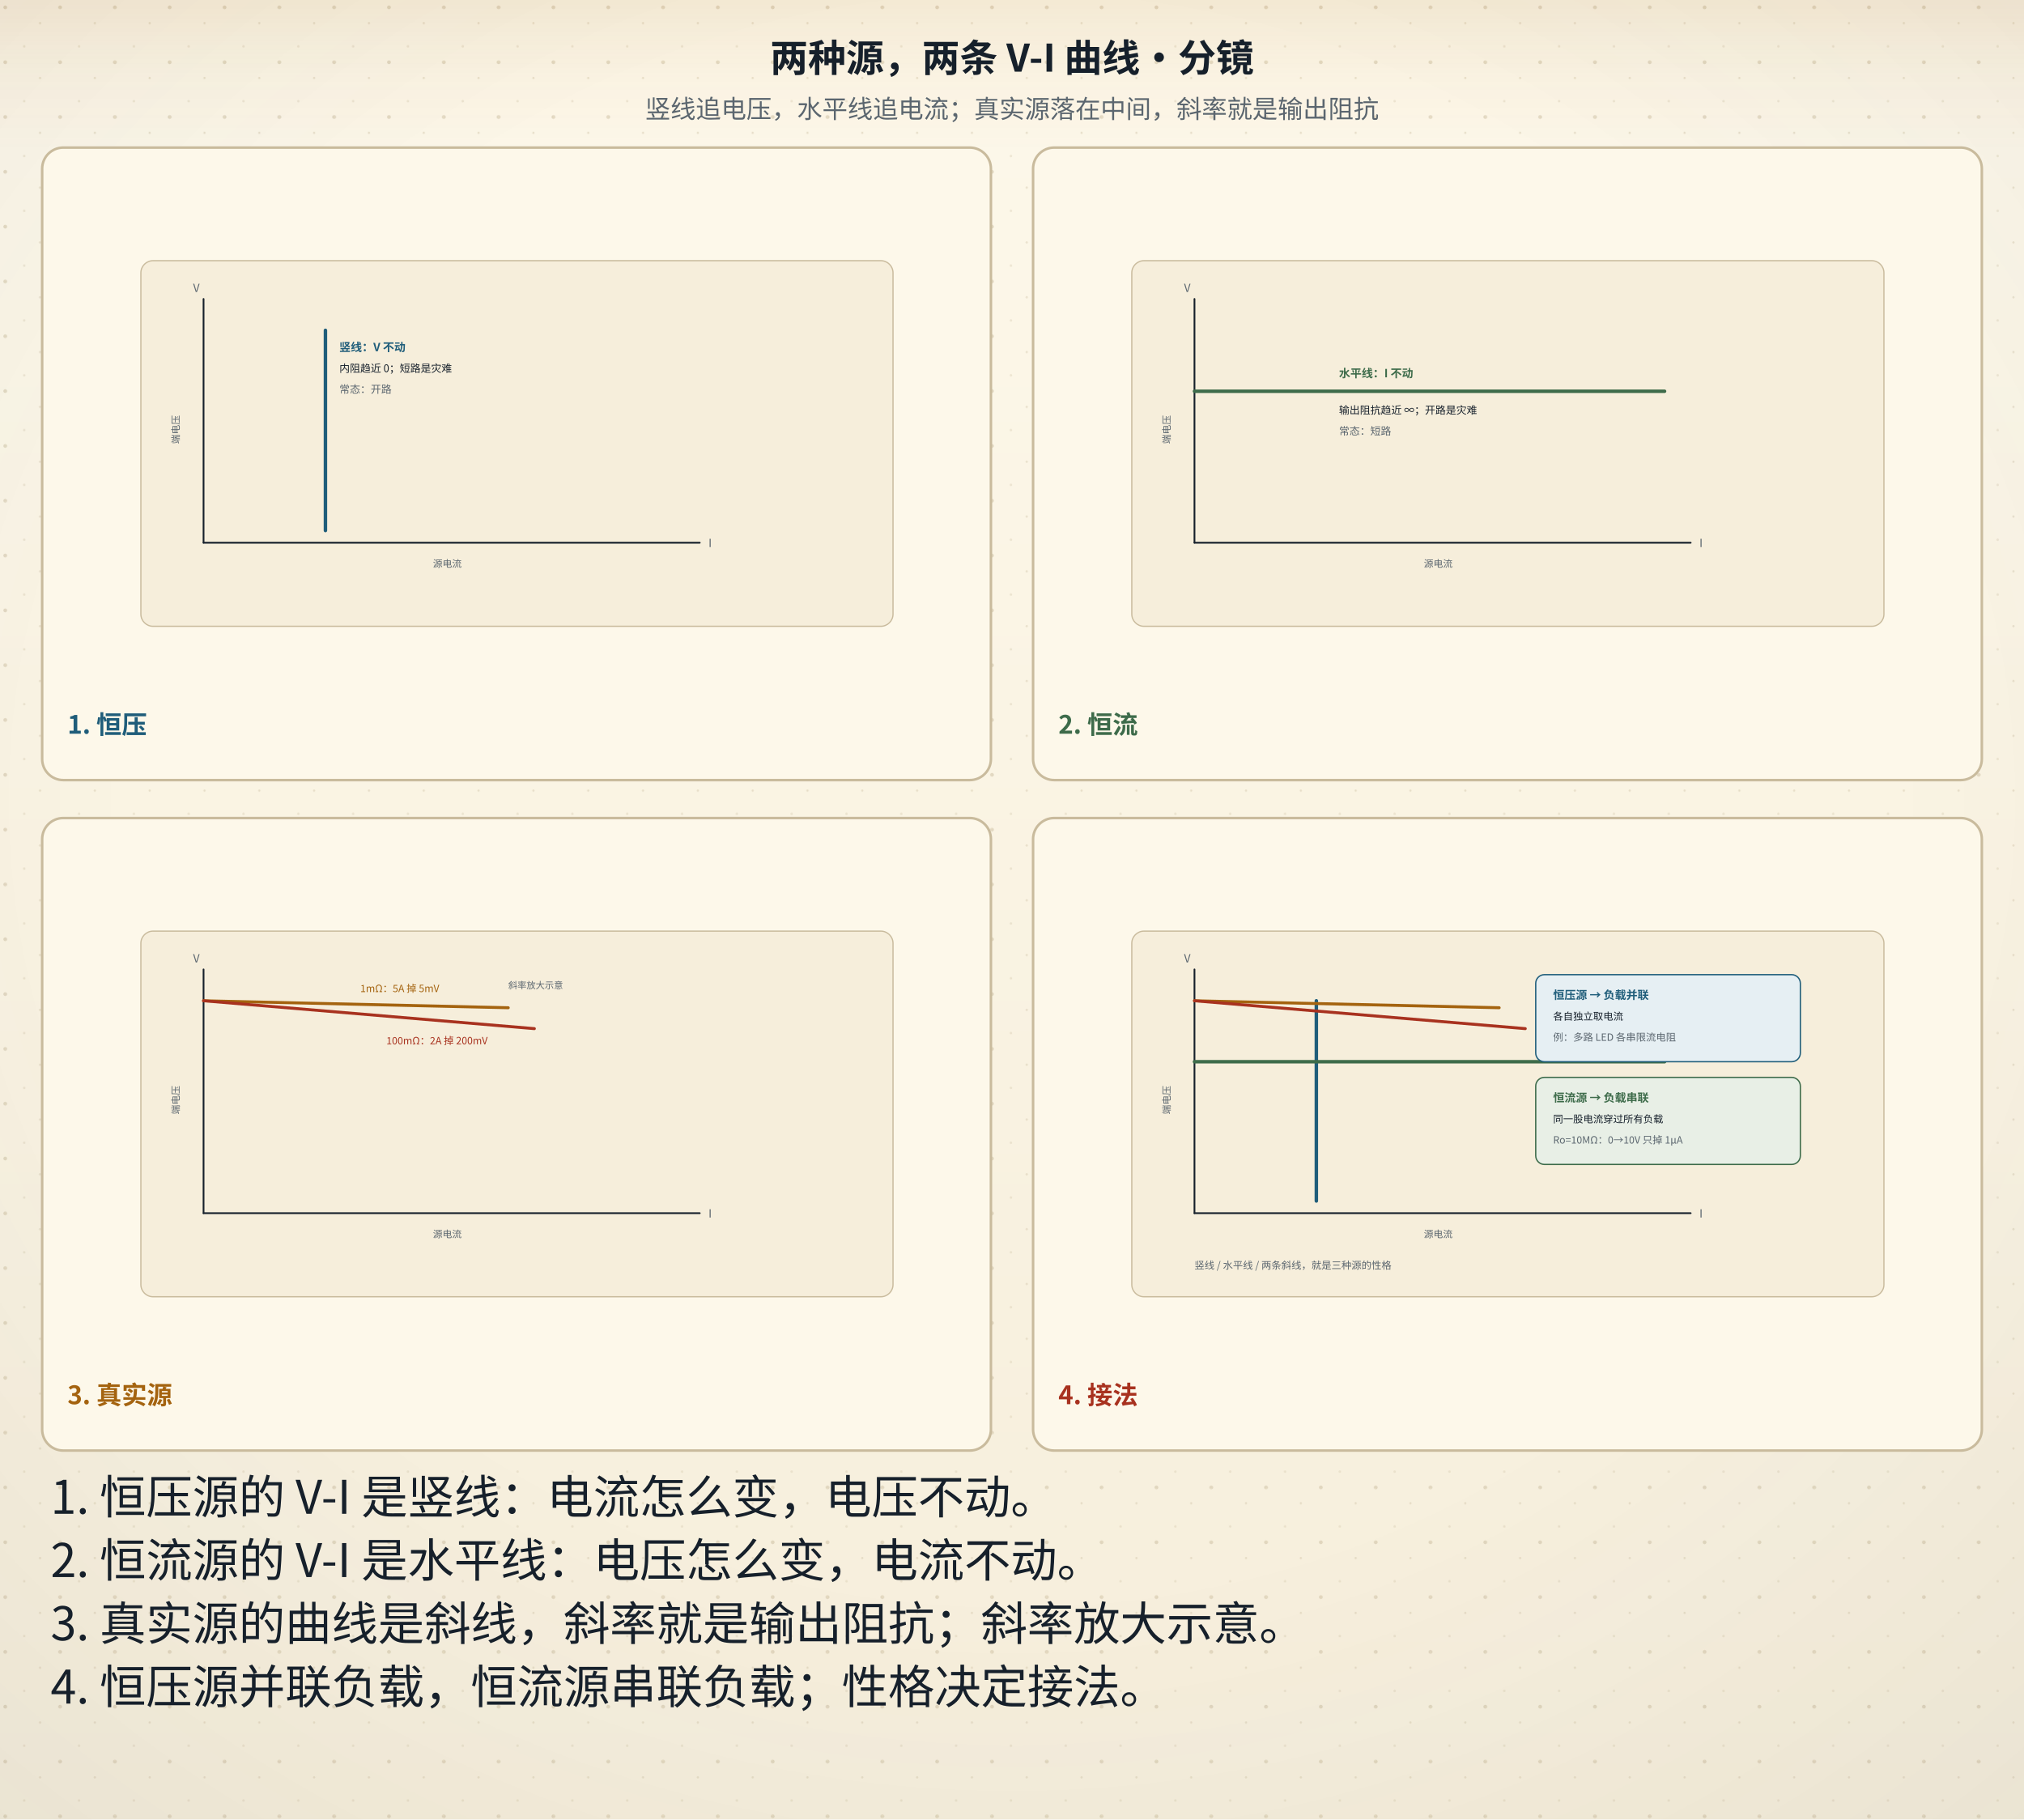
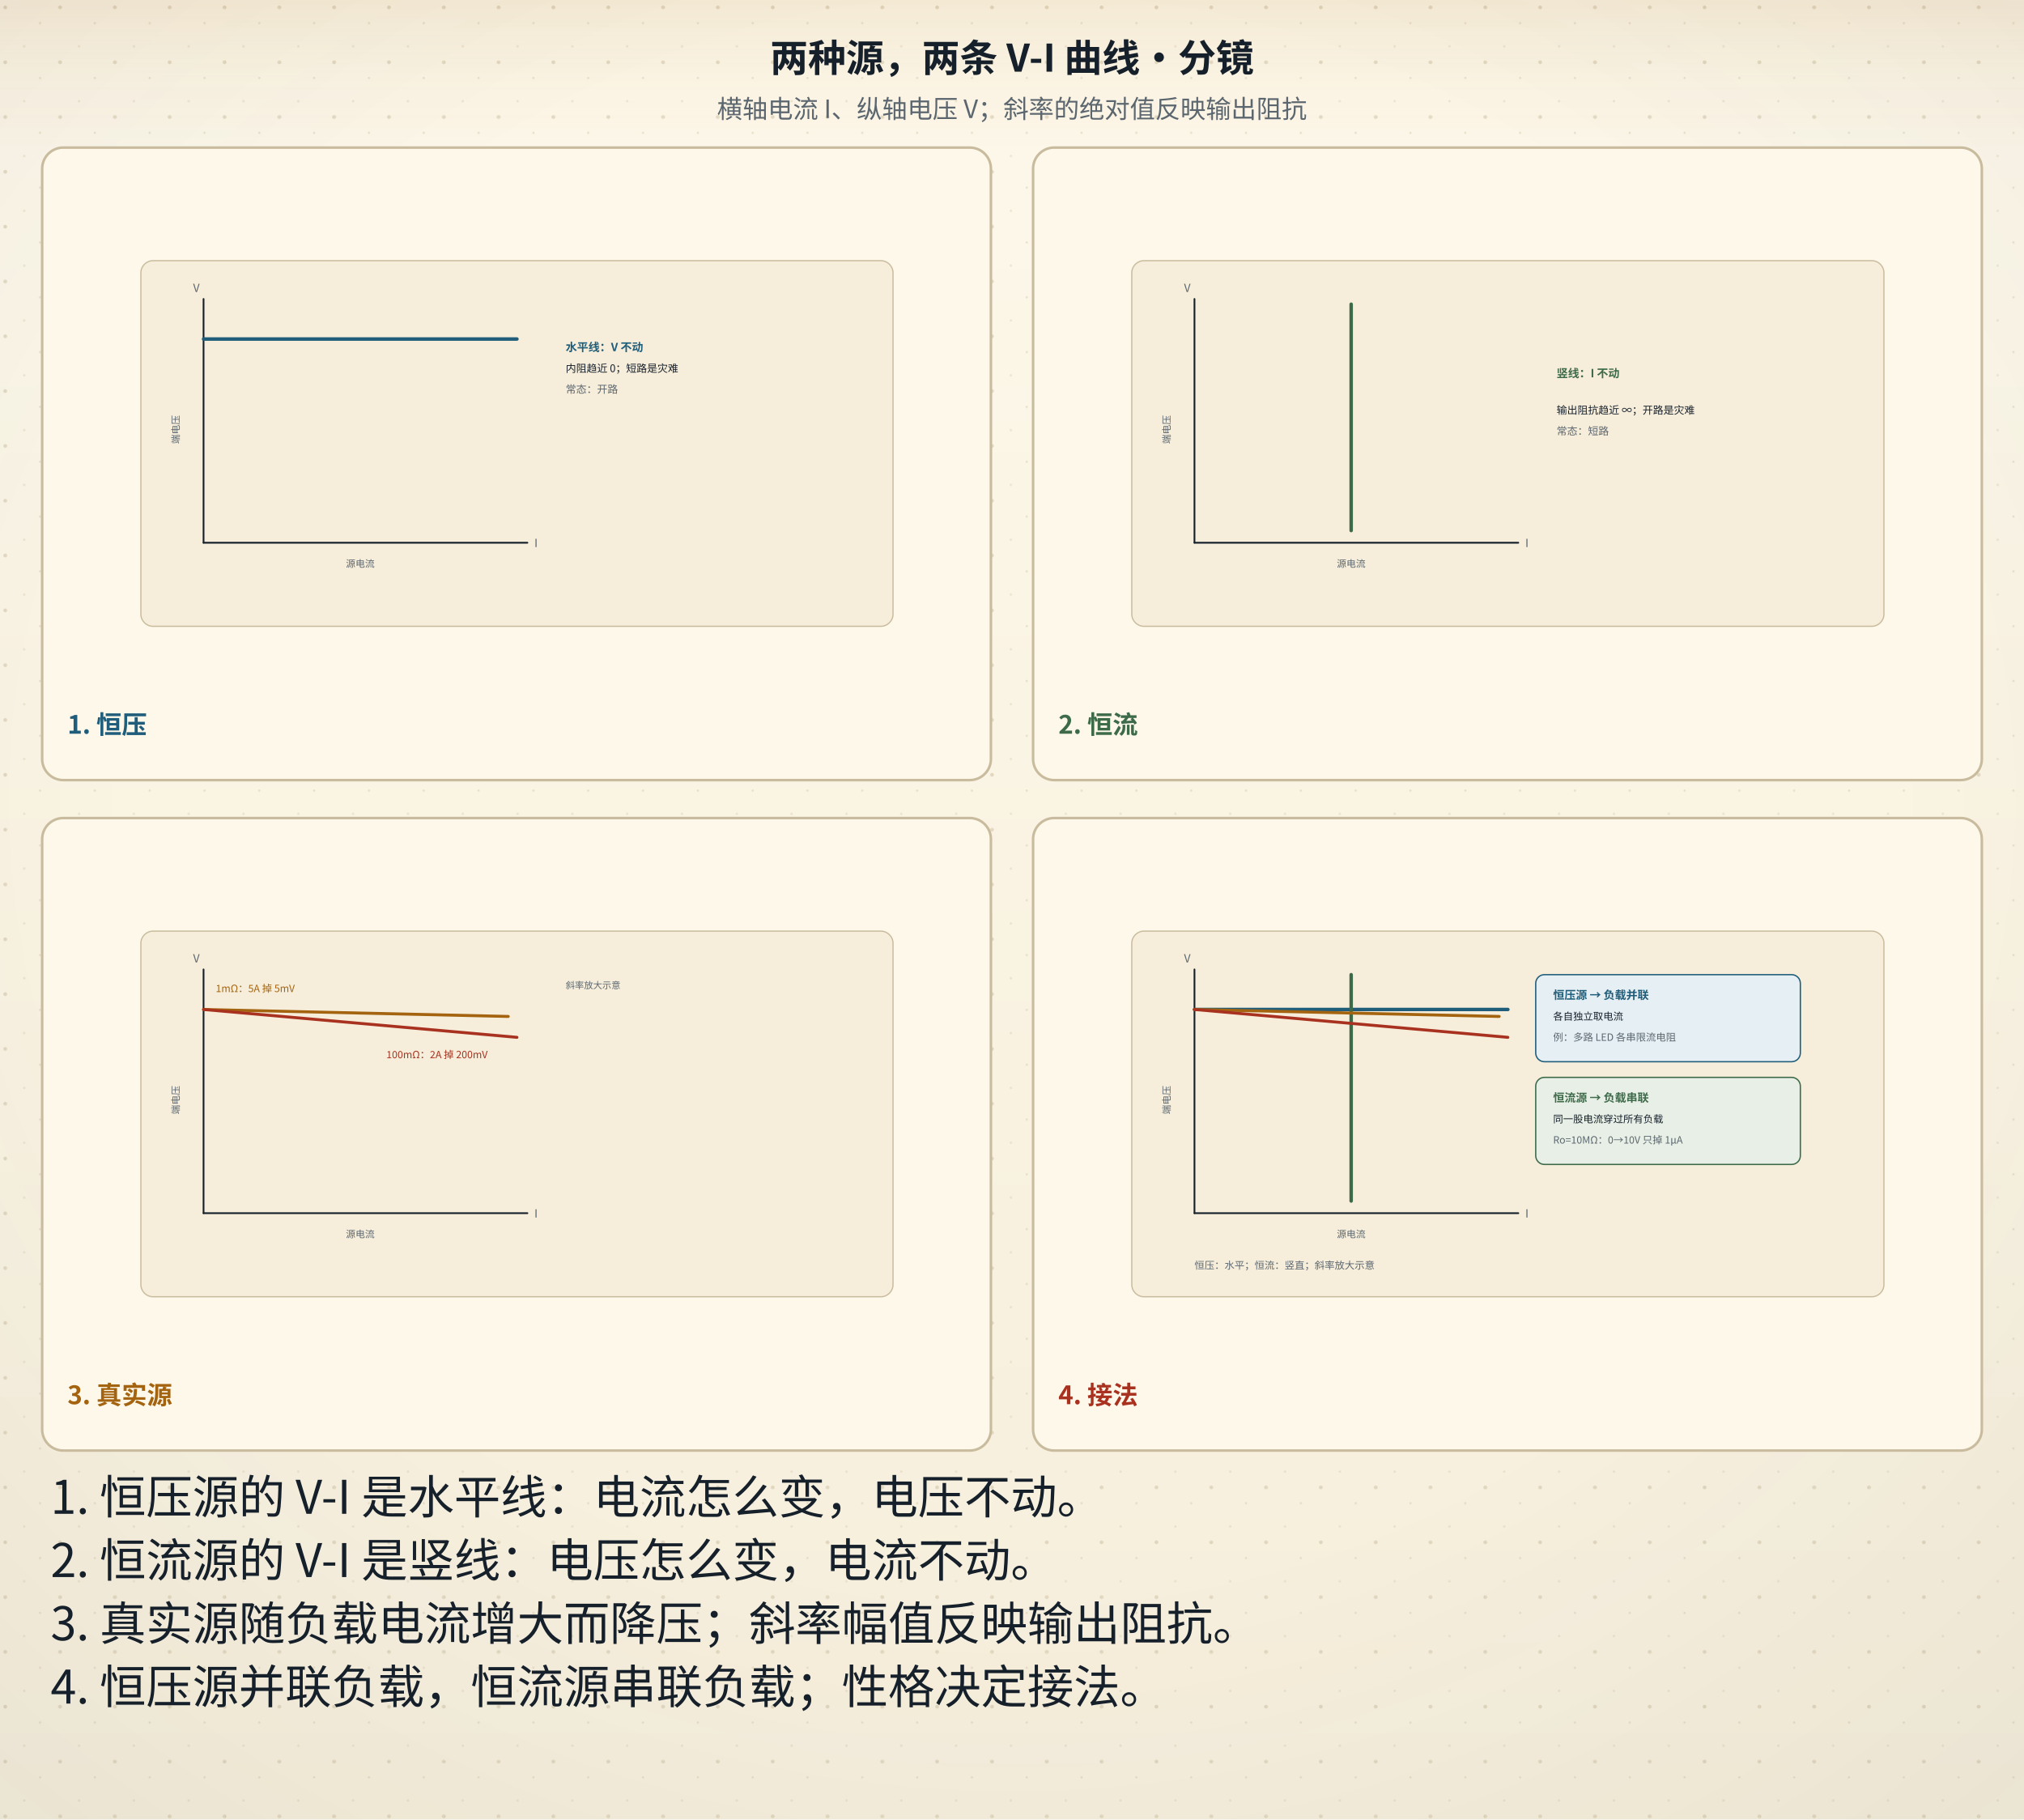
<svg xmlns="http://www.w3.org/2000/svg" viewBox="0 0 960 863" role="img" aria-labelledby="sbTitle sbDesc">
  <defs>
    <linearGradient id="bgL" x1="0" y1="0" x2="0" y2="1">
      <stop offset="0" stop-color="#fdf8ea" />
      <stop offset="1" stop-color="#f6eedb" />
    </linearGradient>
    <linearGradient id="bgD" x1="0" y1="0" x2="0" y2="1">
      <stop offset="0" stop-color="#141310" />
      <stop offset="1" stop-color="#1d1a14" />
    </linearGradient>
    <radialGradient id="vig" cx="0.5" cy="0.44" r="0.78">
      <stop offset="0.55" stop-color="#16202b" stop-opacity="0" />
      <stop offset="1" stop-color="#16202b" stop-opacity="0.055" />
    </radialGradient>
    <linearGradient id="hdr" x1="0" y1="0" x2="0" y2="1">
      <stop offset="0" stop-color="#a4630f" stop-opacity="0.10" />
      <stop offset="0.55" stop-color="#a4630f" stop-opacity="0.028" />
      <stop offset="1" stop-color="#a4630f" stop-opacity="0" />
    </linearGradient>
    <linearGradient id="hdrD" x1="0" y1="0" x2="0" y2="1">
      <stop offset="0" stop-color="#dcab63" stop-opacity="0.13" />
      <stop offset="0.55" stop-color="#dcab63" stop-opacity="0.04" />
      <stop offset="1" stop-color="#dcab63" stop-opacity="0" />
    </linearGradient>
    <pattern id="dots" width="26" height="26" patternUnits="userSpaceOnUse">
      <circle cx="2.5" cy="3.5" r="0.9" fill="#c9bb9d" />
      <circle cx="19" cy="11" r="0.55" fill="#c9bb9d" opacity="0.7" />
      <circle cx="11.5" cy="22" r="0.6" fill="#c9bb9d" opacity="0.55" />
    </pattern>
    <filter id="soft" x="-40%" y="-40%" width="180%" height="180%">
      <feDropShadow dx="0" dy="1.4" stdDeviation="2" flood-color="#16202b" flood-opacity="0.13" />
    </filter>
    <filter id="pglow" x="-70%" y="-70%" width="240%" height="240%">
      <feGaussianBlur stdDeviation="1.7" result="b" />
      <feMerge>
        <feMergeNode in="b" />
        <feMergeNode in="SourceGraphic" />
      </feMerge>
    </filter>
  </defs>
  <rect class="page-bg" width="960" height="863" fill="url(#bgL)" />
  <rect class="page-grain" width="960" height="863" fill="url(#dots)" />
  <rect class="page-vig" width="960" height="863" fill="url(#vig)" />
  <rect class="page-hdr" width="960" height="72" fill="url(#hdr)" />
  <style>
text{font-family:"Segoe UI","Microsoft YaHei","PingFang SC","Hiragino Sans GB","Noto Sans CJK SC","Source Han Sans SC","Noto Sans SC",sans-serif;}
line,path,polyline,polygon{stroke-linecap:round;stroke-linejoin:round}
.page-bg{fill:url(#bgL)}
.page-grain{opacity:.5}
.page-vig{opacity:1}
.page-hdr{fill:url(#hdr)}
@media (prefers-color-scheme: dark){
.page-bg{fill:url(#bgD)}
.page-grain{opacity:.34}
.page-vig{opacity:.5}
.page-hdr{fill:url(#hdrD)}
[fill="#fdf8ea"]{fill:#141310}
[stroke="#fdf8ea"]{stroke:#141310}
[fill="#f6eedb"]{fill:#1d1a14}
[stroke="#f6eedb"]{stroke:#1d1a14}
[fill="#e0d3b8"]{fill:#3b3529}
[stroke="#e0d3b8"]{stroke:#3b3529}
[fill="#c9bb9d"]{fill:#4a4436}
[stroke="#c9bb9d"]{stroke:#4a4436}
[fill="#16202b"]{fill:#ece4d3}
[stroke="#16202b"]{stroke:#ece4d3}
[fill="#37424e"]{fill:#cfc6b4}
[stroke="#37424e"]{stroke:#cfc6b4}
[fill="#5b666f"]{fill:#a79e8b}
[stroke="#5b666f"]{stroke:#a79e8b}
[fill="#8b8272"]{fill:#857c6c}
[stroke="#8b8272"]{stroke:#857c6c}
text[fill="#fdf8ea"]{fill:#f9f3e3}
[fill="#e6eff3"]{fill:#17262e}
[fill="#e4f1f3"]{fill:#15262a}
[fill="#e8efe6"]{fill:#182418}
[fill="#f6e7e1"]{fill:#281a16}
[fill="#f7eedb"]{fill:#292114}
[fill="#efe8ee"]{fill:#241c22}
text[fill="#1f5d7a"]{fill:#7fb7cf}
:is(rect,circle,path,line,polygon,polyline,ellipse,g)[fill="#1f5d7a"]{fill:#2b4d5f}
[stroke="#1f5d7a"]{stroke:#6fa3b9}
text[fill="#2f7f96"]{fill:#8ac9d8}
:is(rect,circle,path,line,polygon,polyline,ellipse,g)[fill="#2f7f96"]{fill:#2b5660}
[stroke="#2f7f96"]{stroke:#77b2c1}
text[fill="#3d6b4a"]{fill:#98c096}
:is(rect,circle,path,line,polygon,polyline,ellipse,g)[fill="#3d6b4a"]{fill:#2f4a33}
[stroke="#3d6b4a"]{stroke:#7aa87c}
text[fill="#a8321f"]{fill:#e0907a}
:is(rect,circle,path,line,polygon,polyline,ellipse,g)[fill="#a8321f"]{fill:#55231b}
[stroke="#a8321f"]{stroke:#c07a63}
text[fill="#a4630f"]{fill:#dcab63}
:is(rect,circle,path,line,polygon,polyline,ellipse,g)[fill="#a4630f"]{fill:#553a17}
[stroke="#a4630f"]{stroke:#c08a45}
text[fill="#6b3f63"]{fill:#c4a2bf}
:is(rect,circle,path,line,polygon,polyline,ellipse,g)[fill="#6b3f63"]{fill:#452c40}
[stroke="#6b3f63"]{stroke:#a17c9b}
}
</style>
  <text x="480" y="34" text-anchor="middle" font-size="18" font-weight="bold" fill="#16202b">两种源，两条 V-I 曲线·分镜</text>
-   <text x="480" y="56" text-anchor="middle" font-size="12" fill="#5b666f">竖线追电压，水平线追电流；真实源落在中间，斜率就是输出阻抗</text>
+   <text x="480" y="56" text-anchor="middle" font-size="12" fill="#5b666f">横轴电流 I、纵轴电压 V；斜率的绝对值反映输出阻抗</text>
  <rect x="20" y="70" width="450" height="300" rx="10" fill="#fdf8ea" stroke="#c9bb9d" stroke-width="1.2" />
  <g data-storyboard-beat="恒压" transform="translate(47 84) scale(0.4129)">
    <rect x="48" y="96" width="864" height="420" rx="14" fill="#f6eedb" stroke="#c9bb9d" stroke-width="1.4" />
-     <line x1="120" y1="420" x2="690" y2="420" stroke="#16202b" stroke-width="2" />
+     <line x1="120" y1="420" x2="492" y2="420" stroke="#16202b" stroke-width="2" />
    <line x1="120" y1="420" x2="120" y2="140" stroke="#16202b" stroke-width="2" />
-     <text x="700" y="425" font-size="13" fill="#5b666f">I</text>
+     <text x="500" y="425" font-size="13" fill="#5b666f">I</text>
    <text x="108" y="132" font-size="13" fill="#5b666f">V</text>
-     <text x="400" y="448" text-anchor="middle" font-size="11" fill="#5b666f">源电流</text>
+     <text x="300" y="448" text-anchor="middle" font-size="11" fill="#5b666f">源电流</text>
    <text x="92" y="290" text-anchor="middle" font-size="11" fill="#5b666f" transform="rotate(-90 92 290)">端电压</text>
    <g transform="translate(0 -4)">
-       <line x1="260" y1="180" x2="260" y2="410" stroke="#1f5d7a" stroke-width="4" />
-       <text x="276" y="204" font-size="13" font-weight="bold" fill="#1f5d7a">竖线：V 不动</text>
-       <text x="276" y="228" font-size="12" fill="#16202b">内阻趋近 0；短路是灾难</text>
-       <text x="276" y="252" font-size="12" fill="#5b666f">常态：开路</text>
+       <line x1="120" y1="190" x2="480" y2="190" stroke="#1f5d7a" stroke-width="4" />
+       <text x="536" y="204" font-size="13" font-weight="bold" fill="#1f5d7a">水平线：V 不动</text>
+       <text x="536" y="228" font-size="12" fill="#16202b">内阻趋近 0；短路是灾难</text>
+       <text x="536" y="252" font-size="12" fill="#5b666f">常态：开路</text>
    </g>
  </g>
  <text x="32" y="348" font-size="12" font-weight="bold" fill="#1f5d7a">1. 恒压</text>
  <rect x="490" y="70" width="450" height="300" rx="10" fill="#fdf8ea" stroke="#c9bb9d" stroke-width="1.2" />
  <g data-storyboard-beat="恒流" transform="translate(517 84) scale(0.4129)">
    <rect x="48" y="96" width="864" height="420" rx="14" fill="#f6eedb" stroke="#c9bb9d" stroke-width="1.4" />
-     <line x1="120" y1="420" x2="690" y2="420" stroke="#16202b" stroke-width="2" />
+     <line x1="120" y1="420" x2="492" y2="420" stroke="#16202b" stroke-width="2" />
    <line x1="120" y1="420" x2="120" y2="140" stroke="#16202b" stroke-width="2" />
-     <text x="700" y="425" font-size="13" fill="#5b666f">I</text>
+     <text x="500" y="425" font-size="13" fill="#5b666f">I</text>
    <text x="108" y="132" font-size="13" fill="#5b666f">V</text>
-     <text x="400" y="448" text-anchor="middle" font-size="11" fill="#5b666f">源电流</text>
+     <text x="300" y="448" text-anchor="middle" font-size="11" fill="#5b666f">源电流</text>
    <text x="92" y="290" text-anchor="middle" font-size="11" fill="#5b666f" transform="rotate(-90 92 290)">端电压</text>
    <g transform="translate(0 -4)">
-       <line x1="120" y1="250" x2="660" y2="250" stroke="#3d6b4a" stroke-width="4" />
-       <text x="286" y="234" font-size="13" font-weight="bold" fill="#3d6b4a">水平线：I 不动</text>
-       <text x="286" y="276" font-size="12" fill="#16202b">输出阻抗趋近 ∞；开路是灾难</text>
-       <text x="286" y="300" font-size="12" fill="#5b666f">常态：短路</text>
+       <line x1="300" y1="150" x2="300" y2="410" stroke="#3d6b4a" stroke-width="4" />
+       <text x="536" y="234" font-size="13" font-weight="bold" fill="#3d6b4a">竖线：I 不动</text>
+       <text x="536" y="276" font-size="12" fill="#16202b">输出阻抗趋近 ∞；开路是灾难</text>
+       <text x="536" y="300" font-size="12" fill="#5b666f">常态：短路</text>
    </g>
  </g>
  <text x="502" y="348" font-size="12" font-weight="bold" fill="#3d6b4a">2. 恒流</text>
  <rect x="20" y="388" width="450" height="300" rx="10" fill="#fdf8ea" stroke="#c9bb9d" stroke-width="1.2" />
  <g data-storyboard-beat="真实源" transform="translate(47 402) scale(0.4129)">
    <rect x="48" y="96" width="864" height="420" rx="14" fill="#f6eedb" stroke="#c9bb9d" stroke-width="1.4" />
-     <line x1="120" y1="420" x2="690" y2="420" stroke="#16202b" stroke-width="2" />
+     <line x1="120" y1="420" x2="492" y2="420" stroke="#16202b" stroke-width="2" />
    <line x1="120" y1="420" x2="120" y2="140" stroke="#16202b" stroke-width="2" />
-     <text x="700" y="425" font-size="13" fill="#5b666f">I</text>
+     <text x="500" y="425" font-size="13" fill="#5b666f">I</text>
    <text x="108" y="132" font-size="13" fill="#5b666f">V</text>
-     <text x="400" y="448" text-anchor="middle" font-size="11" fill="#5b666f">源电流</text>
+     <text x="300" y="448" text-anchor="middle" font-size="11" fill="#5b666f">源电流</text>
    <text x="92" y="290" text-anchor="middle" font-size="11" fill="#5b666f" transform="rotate(-90 92 290)">端电压</text>
    <g transform="translate(0 -4)">
-       <line x1="120" y1="180" x2="470" y2="188" stroke="#a4630f" stroke-width="3.4" />
-       <line x1="120" y1="180" x2="500" y2="212" stroke="#a8321f" stroke-width="3.4" />
-       <text x="300" y="170" font-size="11.5" fill="#a4630f">1mΩ：5A 掉 5mV</text>
-       <text x="330" y="230" font-size="11.5" fill="#a8321f">100mΩ：2A 掉 200mV</text>
-       <text x="470" y="166" font-size="10.5" fill="#5b666f">斜率放大示意</text>
+       <line x1="120" y1="190" x2="470" y2="198" stroke="#a4630f" stroke-width="3.4" />
+       <line x1="120" y1="190" x2="480" y2="222" stroke="#a8321f" stroke-width="3.4" />
+       <text x="134" y="170" font-size="11.5" fill="#a4630f">1mΩ：5A 掉 5mV</text>
+       <text x="330" y="246" font-size="11.5" fill="#a8321f">100mΩ：2A 掉 200mV</text>
+       <text x="536" y="166" font-size="10.5" fill="#5b666f">斜率放大示意</text>
    </g>
  </g>
  <text x="32" y="666" font-size="12" font-weight="bold" fill="#a4630f">3. 真实源</text>
  <rect x="490" y="388" width="450" height="300" rx="10" fill="#fdf8ea" stroke="#c9bb9d" stroke-width="1.2" />
  <g data-storyboard-beat="接法" transform="translate(517 402) scale(0.4129)">
    <rect x="48" y="96" width="864" height="420" rx="14" fill="#f6eedb" stroke="#c9bb9d" stroke-width="1.4" />
-     <line x1="120" y1="420" x2="690" y2="420" stroke="#16202b" stroke-width="2" />
+     <line x1="120" y1="420" x2="492" y2="420" stroke="#16202b" stroke-width="2" />
    <line x1="120" y1="420" x2="120" y2="140" stroke="#16202b" stroke-width="2" />
-     <text x="700" y="425" font-size="13" fill="#5b666f">I</text>
+     <text x="500" y="425" font-size="13" fill="#5b666f">I</text>
    <text x="108" y="132" font-size="13" fill="#5b666f">V</text>
-     <text x="400" y="448" text-anchor="middle" font-size="11" fill="#5b666f">源电流</text>
+     <text x="300" y="448" text-anchor="middle" font-size="11" fill="#5b666f">源电流</text>
    <text x="92" y="290" text-anchor="middle" font-size="11" fill="#5b666f" transform="rotate(-90 92 290)">端电压</text>
    <g transform="translate(0 -4)">
-       <line x1="260" y1="180" x2="260" y2="410" stroke="#1f5d7a" stroke-width="4" />
-       <line x1="120" y1="250" x2="660" y2="250" stroke="#3d6b4a" stroke-width="4" />
-       <line x1="120" y1="180" x2="470" y2="188" stroke="#a4630f" stroke-width="3.4" />
-       <line x1="120" y1="180" x2="500" y2="212" stroke="#a8321f" stroke-width="3.4" />
-       <text x="120" y="488" font-size="11.5" fill="#5b666f">竖线 / 水平线 / 两条斜线，就是三种源的性格</text>
+       <line x1="120" y1="190" x2="480" y2="190" stroke="#1f5d7a" stroke-width="4" />
+       <line x1="300" y1="150" x2="300" y2="410" stroke="#3d6b4a" stroke-width="4" />
+       <line x1="120" y1="190" x2="470" y2="198" stroke="#a4630f" stroke-width="3.4" />
+       <line x1="120" y1="190" x2="480" y2="222" stroke="#a8321f" stroke-width="3.4" />
+       <text x="120" y="488" font-size="11.5" fill="#5b666f">恒压：水平；恒流：竖直；斜率放大示意</text>
      <rect x="512" y="150" width="304" height="100" rx="10" fill="#e6eff3" stroke="#1f5d7a" stroke-width="1.5" />
      <text x="532" y="178" font-size="13" font-weight="bold" fill="#1f5d7a">恒压源 → 负载并联</text>
      <text x="532" y="202" font-size="11.5" fill="#16202b">各自独立取电流</text>
      <text x="532" y="226" font-size="11.5" fill="#5b666f">例：多路 LED 各串限流电阻</text>
      <rect x="512" y="268" width="304" height="100" rx="10" fill="#e8efe6" stroke="#3d6b4a" stroke-width="1.5" />
      <text x="532" y="296" font-size="13" font-weight="bold" fill="#3d6b4a">恒流源 → 负载串联</text>
      <text x="532" y="320" font-size="11.5" fill="#16202b">同一股电流穿过所有负载</text>
      <text x="532" y="344" font-size="11.5" fill="#5b666f">Ro=10MΩ：0→10V 只掉 1µA</text>
    </g>
  </g>
  <text x="502" y="666" font-size="12" font-weight="bold" fill="#a8321f">4. 接法</text>
-   <text x="24" y="718" font-size="22" fill="#16202b">1. 恒压源的 V-I 是竖线：电流怎么变，电压不动。</text>
-   <text x="24" y="748" font-size="22" fill="#16202b">2. 恒流源的 V-I 是水平线：电压怎么变，电流不动。</text>
-   <text x="24" y="778" font-size="22" fill="#16202b">3. 真实源的曲线是斜线，斜率就是输出阻抗；斜率放大示意。</text>
+   <text x="24" y="718" font-size="22" fill="#16202b">1. 恒压源的 V-I 是水平线：电流怎么变，电压不动。</text>
+   <text x="24" y="748" font-size="22" fill="#16202b">2. 恒流源的 V-I 是竖线：电压怎么变，电流不动。</text>
+   <text x="24" y="778" font-size="22" fill="#16202b">3. 真实源随负载电流增大而降压；斜率幅值反映输出阻抗。</text>
  <text x="24" y="808" font-size="22" fill="#16202b">4. 恒压源并联负载，恒流源串联负载；性格决定接法。</text>
</svg>
